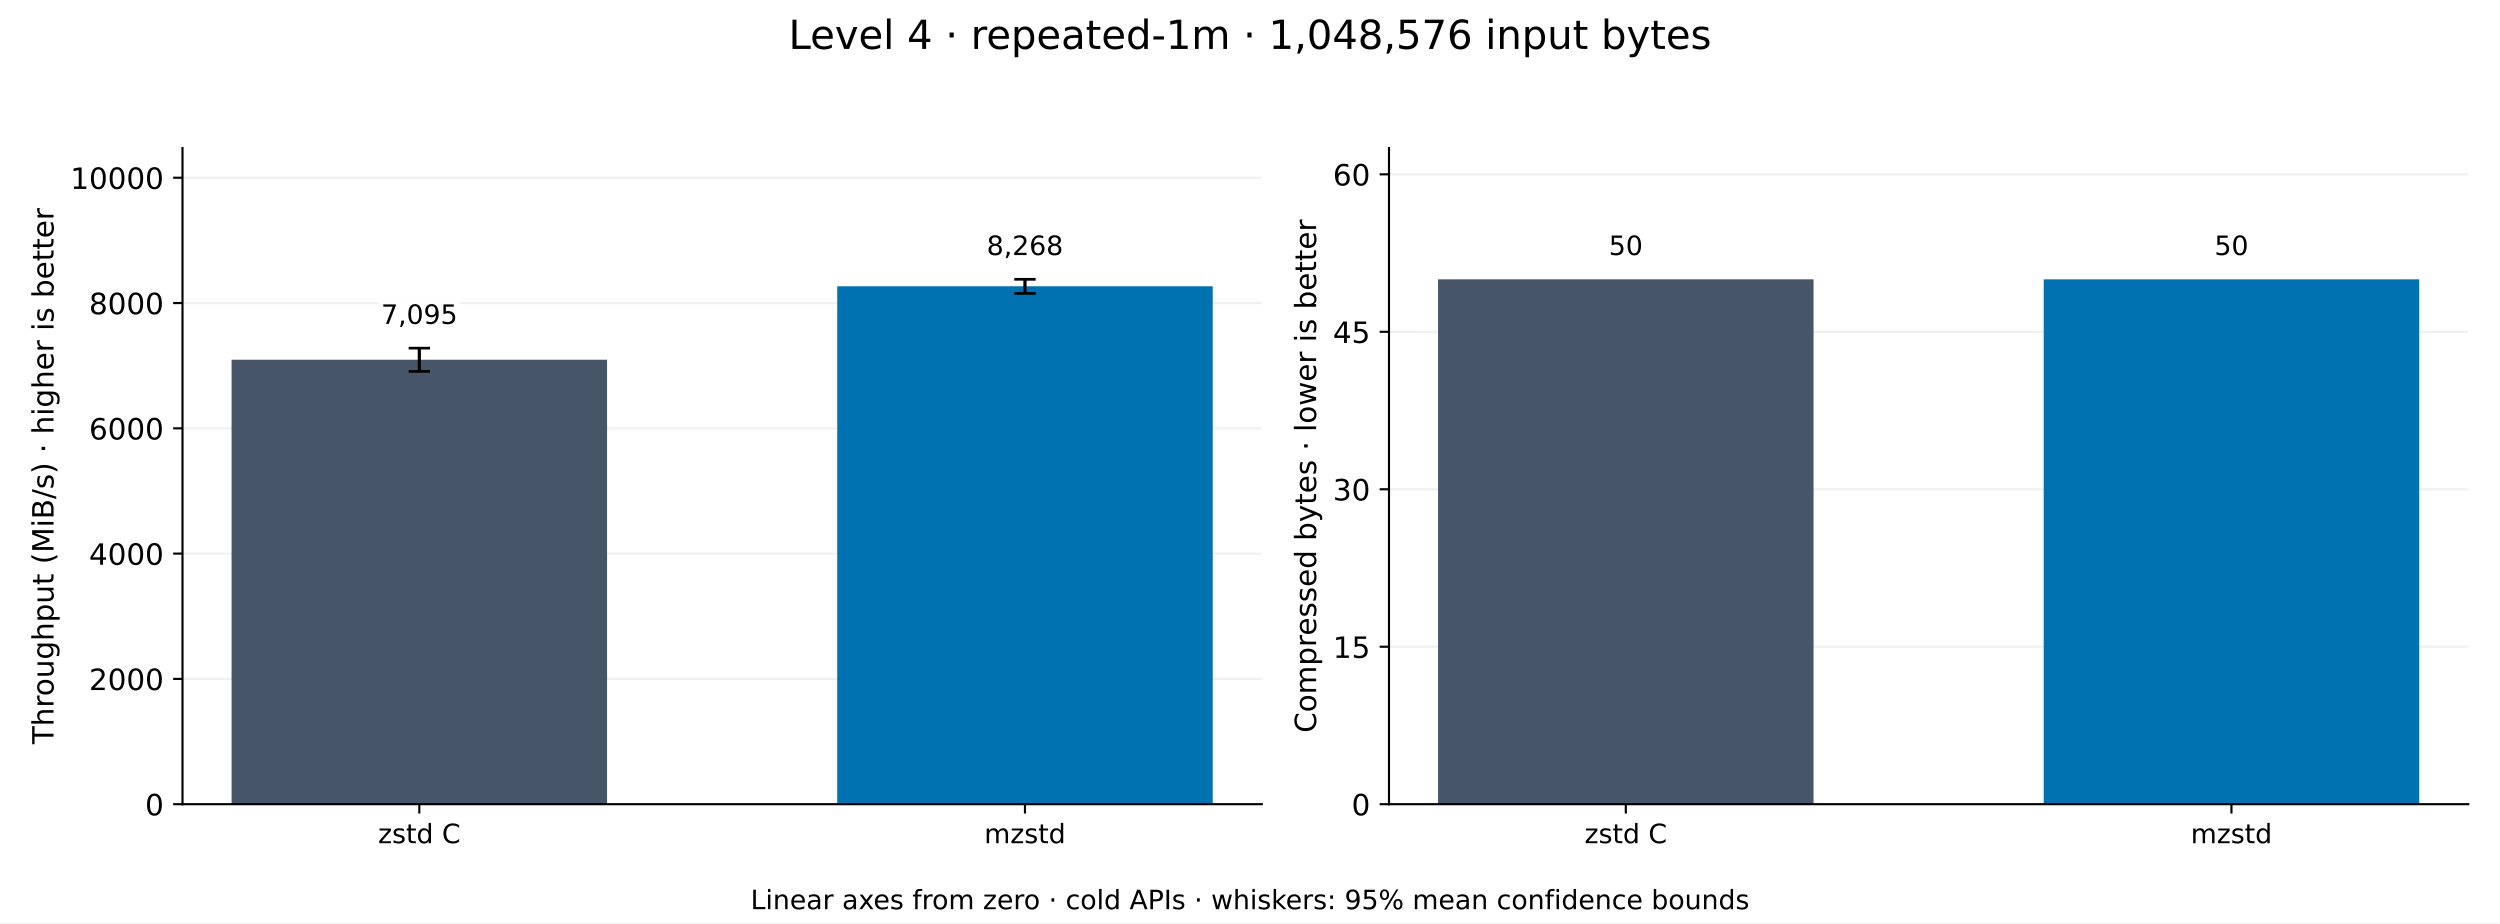
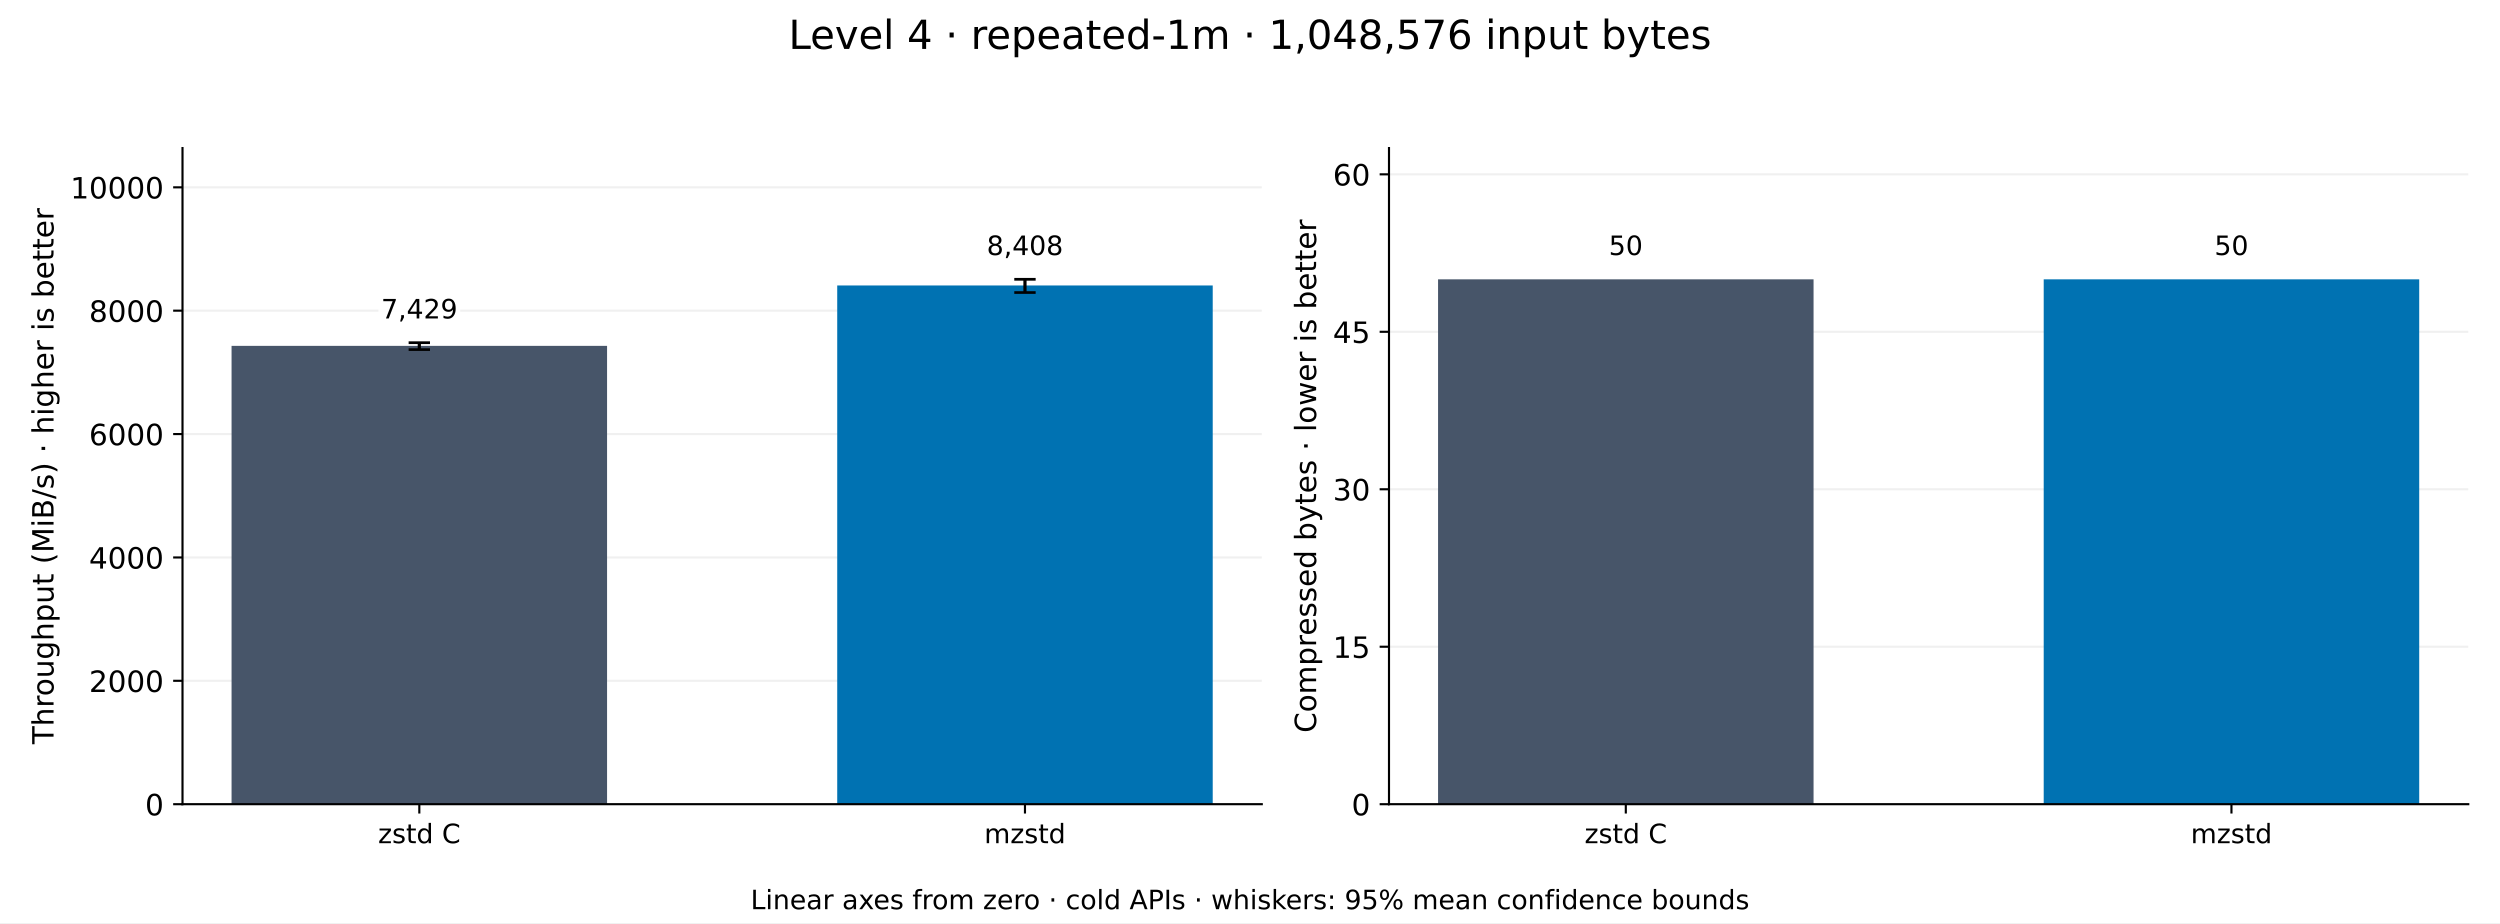
<svg xmlns="http://www.w3.org/2000/svg" xmlns:xlink="http://www.w3.org/1999/xlink" width="936pt" height="345.6pt" viewBox="0 0 936 345.6" version="1.1">
  <defs>
    <style type="text/css">*{stroke-linejoin: round; stroke-linecap: butt}</style>
  </defs>
  <g id="figure_1">
    <g id="patch_1">
      <path d="M 0 345.6 L 936 345.6 L 936 0 L 0 0 z " style="fill: #ffffff" />
    </g>
    <g id="axes_1">
      <g id="patch_2">
        <path d="M 68.33 301.088 L 472.41 301.088 L 472.41 55.44 L 68.33 55.44 z " style="fill: #ffffff" />
      </g>
      <g id="matplotlib.axis_1">
        <g id="xtick_1">
          <g id="line2d_1">
            <defs>
              <path id="mcbfd24ea1b" d="M 0 0 L 0 3.5 " style="stroke: #000000; stroke-width: 0.8" />
            </defs>
            <g>
              <use xlink:href="#mcbfd24ea1b" x="156.992" y="301.088" style="stroke: #000000; stroke-width: 0.8" />
            </g>
          </g>
          <g id="text_1">
            <text style="font-size: 10px; font-family: 'DejaVu Sans', 'Bitstream Vera Sans', 'Computer Modern Sans Serif', 'Lucida Grande', 'Verdana', 'Geneva', 'Lucid', 'Arial', 'Helvetica', 'Avant Garde', sans-serif; text-anchor: middle" x="156.992" y="315.686" transform="rotate(-0 156.9918 315.6864)">zstd C</text>
          </g>
        </g>
        <g id="xtick_2">
          <g id="line2d_2">
            <g>
              <use xlink:href="#mcbfd24ea1b" x="383.748" y="301.088" style="stroke: #000000; stroke-width: 0.8" />
            </g>
          </g>
          <g id="text_2">
            <text style="font-size: 10px; font-family: 'DejaVu Sans', 'Bitstream Vera Sans', 'Computer Modern Sans Serif', 'Lucida Grande', 'Verdana', 'Geneva', 'Lucid', 'Arial', 'Helvetica', 'Avant Garde', sans-serif; text-anchor: middle" x="383.748" y="315.686" transform="rotate(-0 383.7482 315.6864)">mzstd</text>
          </g>
        </g>
      </g>
      <g id="matplotlib.axis_2">
        <g id="ytick_1">
          <g id="line2d_3">
            <path d="M 68.33 301.088 L 472.41 301.088 " clip-path="url(#p8b96617e86)" style="fill: none; stroke: #b0b0b0; stroke-opacity: 0.18; stroke-width: 0.8; stroke-linecap: square" />
          </g>
          <g id="line2d_4">
            <defs>
              <path id="m862e928616" d="M 0 0 L -3.5 0 " style="stroke: #000000; stroke-width: 0.8" />
            </defs>
            <g>
              <use xlink:href="#m862e928616" x="68.33" y="301.088" style="stroke: #000000; stroke-width: 0.8" />
            </g>
          </g>
          <g id="text_3">
            <text style="font-size: 11px; font-family: 'DejaVu Sans', 'Bitstream Vera Sans', 'Computer Modern Sans Serif', 'Lucida Grande', 'Verdana', 'Geneva', 'Lucid', 'Arial', 'Helvetica', 'Avant Garde', sans-serif; text-anchor: end" x="61.33" y="305.267" transform="rotate(-0 61.33 305.2671)">0</text>
          </g>
        </g>
        <g id="ytick_2">
          <g id="line2d_5">
-             <path d="M 68.33 254.18 L 472.41 254.18 " clip-path="url(#p8b96617e86)" style="fill: none; stroke: #b0b0b0; stroke-opacity: 0.18; stroke-width: 0.8; stroke-linecap: square" />
+             <path d="M 68.33 254.896 L 472.41 254.896 " clip-path="url(#p8b96617e86)" style="fill: none; stroke: #b0b0b0; stroke-opacity: 0.18; stroke-width: 0.8; stroke-linecap: square" />
          </g>
          <g id="line2d_6">
            <g>
-               <use xlink:href="#m862e928616" x="68.33" y="254.18" style="stroke: #000000; stroke-width: 0.8" />
+               <use xlink:href="#m862e928616" x="68.33" y="254.896" style="stroke: #000000; stroke-width: 0.8" />
            </g>
          </g>
          <g id="text_4">
-             <text style="font-size: 11px; font-family: 'DejaVu Sans', 'Bitstream Vera Sans', 'Computer Modern Sans Serif', 'Lucida Grande', 'Verdana', 'Geneva', 'Lucid', 'Arial', 'Helvetica', 'Avant Garde', sans-serif; text-anchor: end" x="61.33" y="258.359" transform="rotate(-0 61.33 258.3594)">2000</text>
+             <text style="font-size: 11px; font-family: 'DejaVu Sans', 'Bitstream Vera Sans', 'Computer Modern Sans Serif', 'Lucida Grande', 'Verdana', 'Geneva', 'Lucid', 'Arial', 'Helvetica', 'Avant Garde', sans-serif; text-anchor: end" x="61.33" y="259.075" transform="rotate(-0 61.33 259.0753)">2000</text>
          </g>
        </g>
        <g id="ytick_3">
          <g id="line2d_7">
-             <path d="M 68.33 207.273 L 472.41 207.273 " clip-path="url(#p8b96617e86)" style="fill: none; stroke: #b0b0b0; stroke-opacity: 0.18; stroke-width: 0.8; stroke-linecap: square" />
+             <path d="M 68.33 208.704 L 472.41 208.704 " clip-path="url(#p8b96617e86)" style="fill: none; stroke: #b0b0b0; stroke-opacity: 0.18; stroke-width: 0.8; stroke-linecap: square" />
          </g>
          <g id="line2d_8">
            <g>
-               <use xlink:href="#m862e928616" x="68.33" y="207.273" style="stroke: #000000; stroke-width: 0.8" />
+               <use xlink:href="#m862e928616" x="68.33" y="208.704" style="stroke: #000000; stroke-width: 0.8" />
            </g>
          </g>
          <g id="text_5">
-             <text style="font-size: 11px; font-family: 'DejaVu Sans', 'Bitstream Vera Sans', 'Computer Modern Sans Serif', 'Lucida Grande', 'Verdana', 'Geneva', 'Lucid', 'Arial', 'Helvetica', 'Avant Garde', sans-serif; text-anchor: end" x="61.33" y="211.452" transform="rotate(-0 61.33 211.4517)">4000</text>
+             <text style="font-size: 11px; font-family: 'DejaVu Sans', 'Bitstream Vera Sans', 'Computer Modern Sans Serif', 'Lucida Grande', 'Verdana', 'Geneva', 'Lucid', 'Arial', 'Helvetica', 'Avant Garde', sans-serif; text-anchor: end" x="61.33" y="212.884" transform="rotate(-0 61.33 212.8835)">4000</text>
          </g>
        </g>
        <g id="ytick_4">
          <g id="line2d_9">
-             <path d="M 68.33 160.365 L 472.41 160.365 " clip-path="url(#p8b96617e86)" style="fill: none; stroke: #b0b0b0; stroke-opacity: 0.18; stroke-width: 0.8; stroke-linecap: square" />
+             <path d="M 68.33 162.513 L 472.41 162.513 " clip-path="url(#p8b96617e86)" style="fill: none; stroke: #b0b0b0; stroke-opacity: 0.18; stroke-width: 0.8; stroke-linecap: square" />
          </g>
          <g id="line2d_10">
            <g>
-               <use xlink:href="#m862e928616" x="68.33" y="160.365" style="stroke: #000000; stroke-width: 0.8" />
+               <use xlink:href="#m862e928616" x="68.33" y="162.513" style="stroke: #000000; stroke-width: 0.8" />
            </g>
          </g>
          <g id="text_6">
-             <text style="font-size: 11px; font-family: 'DejaVu Sans', 'Bitstream Vera Sans', 'Computer Modern Sans Serif', 'Lucida Grande', 'Verdana', 'Geneva', 'Lucid', 'Arial', 'Helvetica', 'Avant Garde', sans-serif; text-anchor: end" x="61.33" y="164.544" transform="rotate(-0 61.33 164.5439)">6000</text>
+             <text style="font-size: 11px; font-family: 'DejaVu Sans', 'Bitstream Vera Sans', 'Computer Modern Sans Serif', 'Lucida Grande', 'Verdana', 'Geneva', 'Lucid', 'Arial', 'Helvetica', 'Avant Garde', sans-serif; text-anchor: end" x="61.33" y="166.692" transform="rotate(-0 61.33 166.6917)">6000</text>
          </g>
        </g>
        <g id="ytick_5">
          <g id="line2d_11">
-             <path d="M 68.33 113.457 L 472.41 113.457 " clip-path="url(#p8b96617e86)" style="fill: none; stroke: #b0b0b0; stroke-opacity: 0.18; stroke-width: 0.8; stroke-linecap: square" />
+             <path d="M 68.33 116.321 L 472.41 116.321 " clip-path="url(#p8b96617e86)" style="fill: none; stroke: #b0b0b0; stroke-opacity: 0.18; stroke-width: 0.8; stroke-linecap: square" />
          </g>
          <g id="line2d_12">
            <g>
-               <use xlink:href="#m862e928616" x="68.33" y="113.457" style="stroke: #000000; stroke-width: 0.8" />
+               <use xlink:href="#m862e928616" x="68.33" y="116.321" style="stroke: #000000; stroke-width: 0.8" />
            </g>
          </g>
          <g id="text_7">
-             <text style="font-size: 11px; font-family: 'DejaVu Sans', 'Bitstream Vera Sans', 'Computer Modern Sans Serif', 'Lucida Grande', 'Verdana', 'Geneva', 'Lucid', 'Arial', 'Helvetica', 'Avant Garde', sans-serif; text-anchor: end" x="61.33" y="117.636" transform="rotate(-0 61.33 117.6362)">8000</text>
+             <text style="font-size: 11px; font-family: 'DejaVu Sans', 'Bitstream Vera Sans', 'Computer Modern Sans Serif', 'Lucida Grande', 'Verdana', 'Geneva', 'Lucid', 'Arial', 'Helvetica', 'Avant Garde', sans-serif; text-anchor: end" x="61.33" y="120.5" transform="rotate(-0 61.33 120.5)">8000</text>
          </g>
        </g>
        <g id="ytick_6">
          <g id="line2d_13">
-             <path d="M 68.33 66.549 L 472.41 66.549 " clip-path="url(#p8b96617e86)" style="fill: none; stroke: #b0b0b0; stroke-opacity: 0.18; stroke-width: 0.8; stroke-linecap: square" />
+             <path d="M 68.33 70.129 L 472.41 70.129 " clip-path="url(#p8b96617e86)" style="fill: none; stroke: #b0b0b0; stroke-opacity: 0.18; stroke-width: 0.8; stroke-linecap: square" />
          </g>
          <g id="line2d_14">
            <g>
-               <use xlink:href="#m862e928616" x="68.33" y="66.549" style="stroke: #000000; stroke-width: 0.8" />
+               <use xlink:href="#m862e928616" x="68.33" y="70.129" style="stroke: #000000; stroke-width: 0.8" />
            </g>
          </g>
          <g id="text_8">
-             <text style="font-size: 11px; font-family: 'DejaVu Sans', 'Bitstream Vera Sans', 'Computer Modern Sans Serif', 'Lucida Grande', 'Verdana', 'Geneva', 'Lucid', 'Arial', 'Helvetica', 'Avant Garde', sans-serif; text-anchor: end" x="61.33" y="70.728" transform="rotate(-0 61.33 70.72846)">10000</text>
+             <text style="font-size: 11px; font-family: 'DejaVu Sans', 'Bitstream Vera Sans', 'Computer Modern Sans Serif', 'Lucida Grande', 'Verdana', 'Geneva', 'Lucid', 'Arial', 'Helvetica', 'Avant Garde', sans-serif; text-anchor: end" x="61.33" y="74.308" transform="rotate(-0 61.33 74.30815)">10000</text>
          </g>
        </g>
        <g id="text_9">
          <text style="font-size: 11px; font-family: 'DejaVu Sans', 'Bitstream Vera Sans', 'Computer Modern Sans Serif', 'Lucida Grande', 'Verdana', 'Geneva', 'Lucid', 'Arial', 'Helvetica', 'Avant Garde', sans-serif; text-anchor: middle" x="20.049" y="178.264" transform="rotate(-90 20.04859 178.264)">Throughput (MiB/s) · higher is better</text>
        </g>
      </g>
      <g id="patch_3">
-         <path d="M 86.697 301.088 L 227.286 301.088 L 227.286 134.69 L 86.697 134.69 z " clip-path="url(#p8b96617e86)" style="fill: #475569" />
+         <path d="M 86.697 301.088 L 227.286 301.088 L 227.286 129.499 L 86.697 129.499 z " clip-path="url(#p8b96617e86)" style="fill: #475569" />
      </g>
      <g id="patch_4">
-         <path d="M 313.454 301.088 L 454.043 301.088 L 454.043 107.177 L 313.454 107.177 z " clip-path="url(#p8b96617e86)" style="fill: #0072b2" />
+         <path d="M 313.454 301.088 L 454.043 301.088 L 454.043 106.889 L 313.454 106.889 z " clip-path="url(#p8b96617e86)" style="fill: #0072b2" />
      </g>
      <g id="LineCollection_1">
-         <path d="M 156.992 139.057 L 156.992 130.346 " clip-path="url(#p8b96617e86)" style="fill: none; stroke: #000000; stroke-width: 1.2" />
-         <path d="M 383.748 109.851 L 383.748 104.57 " clip-path="url(#p8b96617e86)" style="fill: none; stroke: #000000; stroke-width: 1.2" />
+         <path d="M 156.992 130.891 L 156.992 128.307 " clip-path="url(#p8b96617e86)" style="fill: none; stroke: #000000; stroke-width: 1.2" />
+         <path d="M 383.748 109.535 L 383.748 104.57 " clip-path="url(#p8b96617e86)" style="fill: none; stroke: #000000; stroke-width: 1.2" />
      </g>
      <g id="line2d_15">
        <defs>
          <path id="mf7f69e77f0" d="M 4 0 L -4 -0 " style="stroke: #000000" />
        </defs>
        <g clip-path="url(#p8b96617e86)">
-           <use xlink:href="#mf7f69e77f0" x="156.992" y="139.057" style="fill: #1f77b4; stroke: #000000" />
-           <use xlink:href="#mf7f69e77f0" x="383.748" y="109.851" style="fill: #1f77b4; stroke: #000000" />
+           <use xlink:href="#mf7f69e77f0" x="156.992" y="130.891" style="fill: #1f77b4; stroke: #000000" />
+           <use xlink:href="#mf7f69e77f0" x="383.748" y="109.535" style="fill: #1f77b4; stroke: #000000" />
        </g>
      </g>
      <g id="line2d_16">
        <g clip-path="url(#p8b96617e86)">
-           <use xlink:href="#mf7f69e77f0" x="156.992" y="130.346" style="fill: #1f77b4; stroke: #000000" />
+           <use xlink:href="#mf7f69e77f0" x="156.992" y="128.307" style="fill: #1f77b4; stroke: #000000" />
          <use xlink:href="#mf7f69e77f0" x="383.748" y="104.57" style="fill: #1f77b4; stroke: #000000" />
        </g>
      </g>
      <g id="patch_5">
        <path d="M 68.33 301.088 L 68.33 55.44 " style="fill: none; stroke: #000000; stroke-width: 0.8; stroke-linejoin: miter; stroke-linecap: square" />
      </g>
      <g id="patch_6">
        <path d="M 68.33 301.088 L 472.41 301.088 " style="fill: none; stroke: #000000; stroke-width: 0.8; stroke-linejoin: miter; stroke-linecap: square" />
      </g>
      <g id="text_10">
        <g id="patch_7">
-           <path d="M 141.678 124.346 L 172.306 124.346 L 172.306 112.668 L 141.678 112.668 z " style="fill: #ffffff; opacity: 0.9" />
-         </g>
-         <text style="font-size: 10px; font-family: 'DejaVu Sans', 'Bitstream Vera Sans', 'Computer Modern Sans Serif', 'Lucida Grande', 'Verdana', 'Geneva', 'Lucid', 'Arial', 'Helvetica', 'Avant Garde', sans-serif; text-anchor: middle" x="156.992" y="121.267" transform="rotate(-0 156.9918 121.2666)">7,095</text>
+           <path d="M 141.678 122.307 L 172.306 122.307 L 172.306 110.629 L 141.678 110.629 z " style="fill: #ffffff; opacity: 0.9" />
+         </g>
+         <text style="font-size: 10px; font-family: 'DejaVu Sans', 'Bitstream Vera Sans', 'Computer Modern Sans Serif', 'Lucida Grande', 'Verdana', 'Geneva', 'Lucid', 'Arial', 'Helvetica', 'Avant Garde', sans-serif; text-anchor: middle" x="156.992" y="119.227" transform="rotate(-0 156.9918 119.2273)">7,429</text>
      </g>
      <g id="text_11">
        <g id="patch_8">
          <path d="M 368.434 98.57 L 399.062 98.57 L 399.062 86.891 L 368.434 86.891 z " style="fill: #ffffff; opacity: 0.9" />
        </g>
-         <text style="font-size: 10px; font-family: 'DejaVu Sans', 'Bitstream Vera Sans', 'Computer Modern Sans Serif', 'Lucida Grande', 'Verdana', 'Geneva', 'Lucid', 'Arial', 'Helvetica', 'Avant Garde', sans-serif; text-anchor: middle" x="383.748" y="95.49" transform="rotate(-0 383.7482 95.48991)">8,268</text>
+         <text style="font-size: 10px; font-family: 'DejaVu Sans', 'Bitstream Vera Sans', 'Computer Modern Sans Serif', 'Lucida Grande', 'Verdana', 'Geneva', 'Lucid', 'Arial', 'Helvetica', 'Avant Garde', sans-serif; text-anchor: middle" x="383.748" y="95.49" transform="rotate(-0 383.7482 95.48991)">8,408</text>
      </g>
    </g>
    <g id="axes_2">
      <g id="patch_9">
        <path d="M 520.04 301.088 L 924.12 301.088 L 924.12 55.44 L 520.04 55.44 z " style="fill: #ffffff" />
      </g>
      <g id="matplotlib.axis_3">
        <g id="xtick_3">
          <g id="line2d_17">
            <g>
              <use xlink:href="#mcbfd24ea1b" x="608.702" y="301.088" style="stroke: #000000; stroke-width: 0.8" />
            </g>
          </g>
          <g id="text_12">
            <text style="font-size: 10px; font-family: 'DejaVu Sans', 'Bitstream Vera Sans', 'Computer Modern Sans Serif', 'Lucida Grande', 'Verdana', 'Geneva', 'Lucid', 'Arial', 'Helvetica', 'Avant Garde', sans-serif; text-anchor: middle" x="608.702" y="315.686" transform="rotate(-0 608.7018 315.6864)">zstd C</text>
          </g>
        </g>
        <g id="xtick_4">
          <g id="line2d_18">
            <g>
              <use xlink:href="#mcbfd24ea1b" x="835.458" y="301.088" style="stroke: #000000; stroke-width: 0.8" />
            </g>
          </g>
          <g id="text_13">
            <text style="font-size: 10px; font-family: 'DejaVu Sans', 'Bitstream Vera Sans', 'Computer Modern Sans Serif', 'Lucida Grande', 'Verdana', 'Geneva', 'Lucid', 'Arial', 'Helvetica', 'Avant Garde', sans-serif; text-anchor: middle" x="835.458" y="315.686" transform="rotate(-0 835.4582 315.6864)">mzstd</text>
          </g>
        </g>
      </g>
      <g id="matplotlib.axis_4">
        <g id="ytick_7">
          <g id="line2d_19">
            <path d="M 520.04 301.088 L 924.12 301.088 " clip-path="url(#pf15c45f689)" style="fill: none; stroke: #b0b0b0; stroke-opacity: 0.18; stroke-width: 0.8; stroke-linecap: square" />
          </g>
          <g id="line2d_20">
            <g>
              <use xlink:href="#m862e928616" x="520.04" y="301.088" style="stroke: #000000; stroke-width: 0.8" />
            </g>
          </g>
          <g id="text_14">
            <text style="font-size: 11px; font-family: 'DejaVu Sans', 'Bitstream Vera Sans', 'Computer Modern Sans Serif', 'Lucida Grande', 'Verdana', 'Geneva', 'Lucid', 'Arial', 'Helvetica', 'Avant Garde', sans-serif; text-anchor: end" x="513.04" y="305.267" transform="rotate(-0 513.04 305.2671)">0</text>
          </g>
        </g>
        <g id="ytick_8">
          <g id="line2d_21">
            <path d="M 520.04 242.132 L 924.12 242.132 " clip-path="url(#pf15c45f689)" style="fill: none; stroke: #b0b0b0; stroke-opacity: 0.18; stroke-width: 0.8; stroke-linecap: square" />
          </g>
          <g id="line2d_22">
            <g>
              <use xlink:href="#m862e928616" x="520.04" y="242.132" style="stroke: #000000; stroke-width: 0.8" />
            </g>
          </g>
          <g id="text_15">
            <text style="font-size: 11px; font-family: 'DejaVu Sans', 'Bitstream Vera Sans', 'Computer Modern Sans Serif', 'Lucida Grande', 'Verdana', 'Geneva', 'Lucid', 'Arial', 'Helvetica', 'Avant Garde', sans-serif; text-anchor: end" x="513.04" y="246.312" transform="rotate(-0 513.04 246.3116)">15</text>
          </g>
        </g>
        <g id="ytick_9">
          <g id="line2d_23">
            <path d="M 520.04 183.177 L 924.12 183.177 " clip-path="url(#pf15c45f689)" style="fill: none; stroke: #b0b0b0; stroke-opacity: 0.18; stroke-width: 0.8; stroke-linecap: square" />
          </g>
          <g id="line2d_24">
            <g>
              <use xlink:href="#m862e928616" x="520.04" y="183.177" style="stroke: #000000; stroke-width: 0.8" />
            </g>
          </g>
          <g id="text_16">
            <text style="font-size: 11px; font-family: 'DejaVu Sans', 'Bitstream Vera Sans', 'Computer Modern Sans Serif', 'Lucida Grande', 'Verdana', 'Geneva', 'Lucid', 'Arial', 'Helvetica', 'Avant Garde', sans-serif; text-anchor: end" x="513.04" y="187.356" transform="rotate(-0 513.04 187.3561)">30</text>
          </g>
        </g>
        <g id="ytick_10">
          <g id="line2d_25">
            <path d="M 520.04 124.221 L 924.12 124.221 " clip-path="url(#pf15c45f689)" style="fill: none; stroke: #b0b0b0; stroke-opacity: 0.18; stroke-width: 0.8; stroke-linecap: square" />
          </g>
          <g id="line2d_26">
            <g>
              <use xlink:href="#m862e928616" x="520.04" y="124.221" style="stroke: #000000; stroke-width: 0.8" />
            </g>
          </g>
          <g id="text_17">
            <text style="font-size: 11px; font-family: 'DejaVu Sans', 'Bitstream Vera Sans', 'Computer Modern Sans Serif', 'Lucida Grande', 'Verdana', 'Geneva', 'Lucid', 'Arial', 'Helvetica', 'Avant Garde', sans-serif; text-anchor: end" x="513.04" y="128.401" transform="rotate(-0 513.04 128.4006)">45</text>
          </g>
        </g>
        <g id="ytick_11">
          <g id="line2d_27">
            <path d="M 520.04 65.266 L 924.12 65.266 " clip-path="url(#pf15c45f689)" style="fill: none; stroke: #b0b0b0; stroke-opacity: 0.18; stroke-width: 0.8; stroke-linecap: square" />
          </g>
          <g id="line2d_28">
            <g>
              <use xlink:href="#m862e928616" x="520.04" y="65.266" style="stroke: #000000; stroke-width: 0.8" />
            </g>
          </g>
          <g id="text_18">
            <text style="font-size: 11px; font-family: 'DejaVu Sans', 'Bitstream Vera Sans', 'Computer Modern Sans Serif', 'Lucida Grande', 'Verdana', 'Geneva', 'Lucid', 'Arial', 'Helvetica', 'Avant Garde', sans-serif; text-anchor: end" x="513.04" y="69.445" transform="rotate(-0 513.04 69.44506)">60</text>
          </g>
        </g>
        <g id="text_19">
          <text style="font-size: 11px; font-family: 'DejaVu Sans', 'Bitstream Vera Sans', 'Computer Modern Sans Serif', 'Lucida Grande', 'Verdana', 'Geneva', 'Lucid', 'Arial', 'Helvetica', 'Avant Garde', sans-serif; text-anchor: middle" x="492.755" y="178.264" transform="rotate(-90 492.7548 178.264)">Compressed bytes · lower is better</text>
        </g>
      </g>
      <g id="patch_10">
        <path d="M 538.407 301.088 L 678.996 301.088 L 678.996 104.57 L 538.407 104.57 z " clip-path="url(#pf15c45f689)" style="fill: #475569" />
      </g>
      <g id="patch_11">
        <path d="M 765.164 301.088 L 905.753 301.088 L 905.753 104.57 L 765.164 104.57 z " clip-path="url(#pf15c45f689)" style="fill: #0072b2" />
      </g>
      <g id="patch_12">
        <path d="M 520.04 301.088 L 520.04 55.44 " style="fill: none; stroke: #000000; stroke-width: 0.8; stroke-linejoin: miter; stroke-linecap: square" />
      </g>
      <g id="patch_13">
        <path d="M 520.04 301.088 L 924.12 301.088 " style="fill: none; stroke: #000000; stroke-width: 0.8; stroke-linejoin: miter; stroke-linecap: square" />
      </g>
      <g id="text_20">
        <g id="patch_14">
          <path d="M 601.339 98.57 L 616.064 98.57 L 616.064 86.891 L 601.339 86.891 z " style="fill: #ffffff; opacity: 0.9" />
        </g>
        <text style="font-size: 10px; font-family: 'DejaVu Sans', 'Bitstream Vera Sans', 'Computer Modern Sans Serif', 'Lucida Grande', 'Verdana', 'Geneva', 'Lucid', 'Arial', 'Helvetica', 'Avant Garde', sans-serif; text-anchor: middle" x="608.702" y="95.49" transform="rotate(-0 608.7018 95.48991)">50</text>
      </g>
      <g id="text_21">
        <g id="patch_15">
          <path d="M 828.096 98.57 L 842.821 98.57 L 842.821 86.891 L 828.096 86.891 z " style="fill: #ffffff; opacity: 0.9" />
        </g>
        <text style="font-size: 10px; font-family: 'DejaVu Sans', 'Bitstream Vera Sans', 'Computer Modern Sans Serif', 'Lucida Grande', 'Verdana', 'Geneva', 'Lucid', 'Arial', 'Helvetica', 'Avant Garde', sans-serif; text-anchor: middle" x="835.458" y="95.49" transform="rotate(-0 835.4582 95.48991)">50</text>
      </g>
    </g>
    <g id="text_22">
      <text style="font-size: 15px; font-family: 'DejaVu Sans', 'Bitstream Vera Sans', 'Computer Modern Sans Serif', 'Lucida Grande', 'Verdana', 'Geneva', 'Lucid', 'Arial', 'Helvetica', 'Avant Garde', sans-serif; text-anchor: middle" x="468" y="18.31" transform="rotate(-0 468 18.30966)">Level 4 · repeated-1m · 1,048,576 input bytes</text>
    </g>
    <g id="text_23">
      <text style="font-size: 10px; font-family: 'DejaVu Sans', 'Bitstream Vera Sans', 'Computer Modern Sans Serif', 'Lucida Grande', 'Verdana', 'Geneva', 'Lucid', 'Arial', 'Helvetica', 'Avant Garde', sans-serif; text-anchor: middle" x="468" y="340.416" transform="rotate(-0 468 340.416)">Linear axes from zero · cold APIs · whiskers: 95% mean confidence bounds</text>
    </g>
  </g>
  <defs>
    <clipPath id="p8b96617e86">
      <rect x="68.33" y="55.44" width="404.08" height="245.648" />
    </clipPath>
    <clipPath id="pf15c45f689">
      <rect x="520.04" y="55.44" width="404.08" height="245.648" />
    </clipPath>
  </defs>
</svg>
